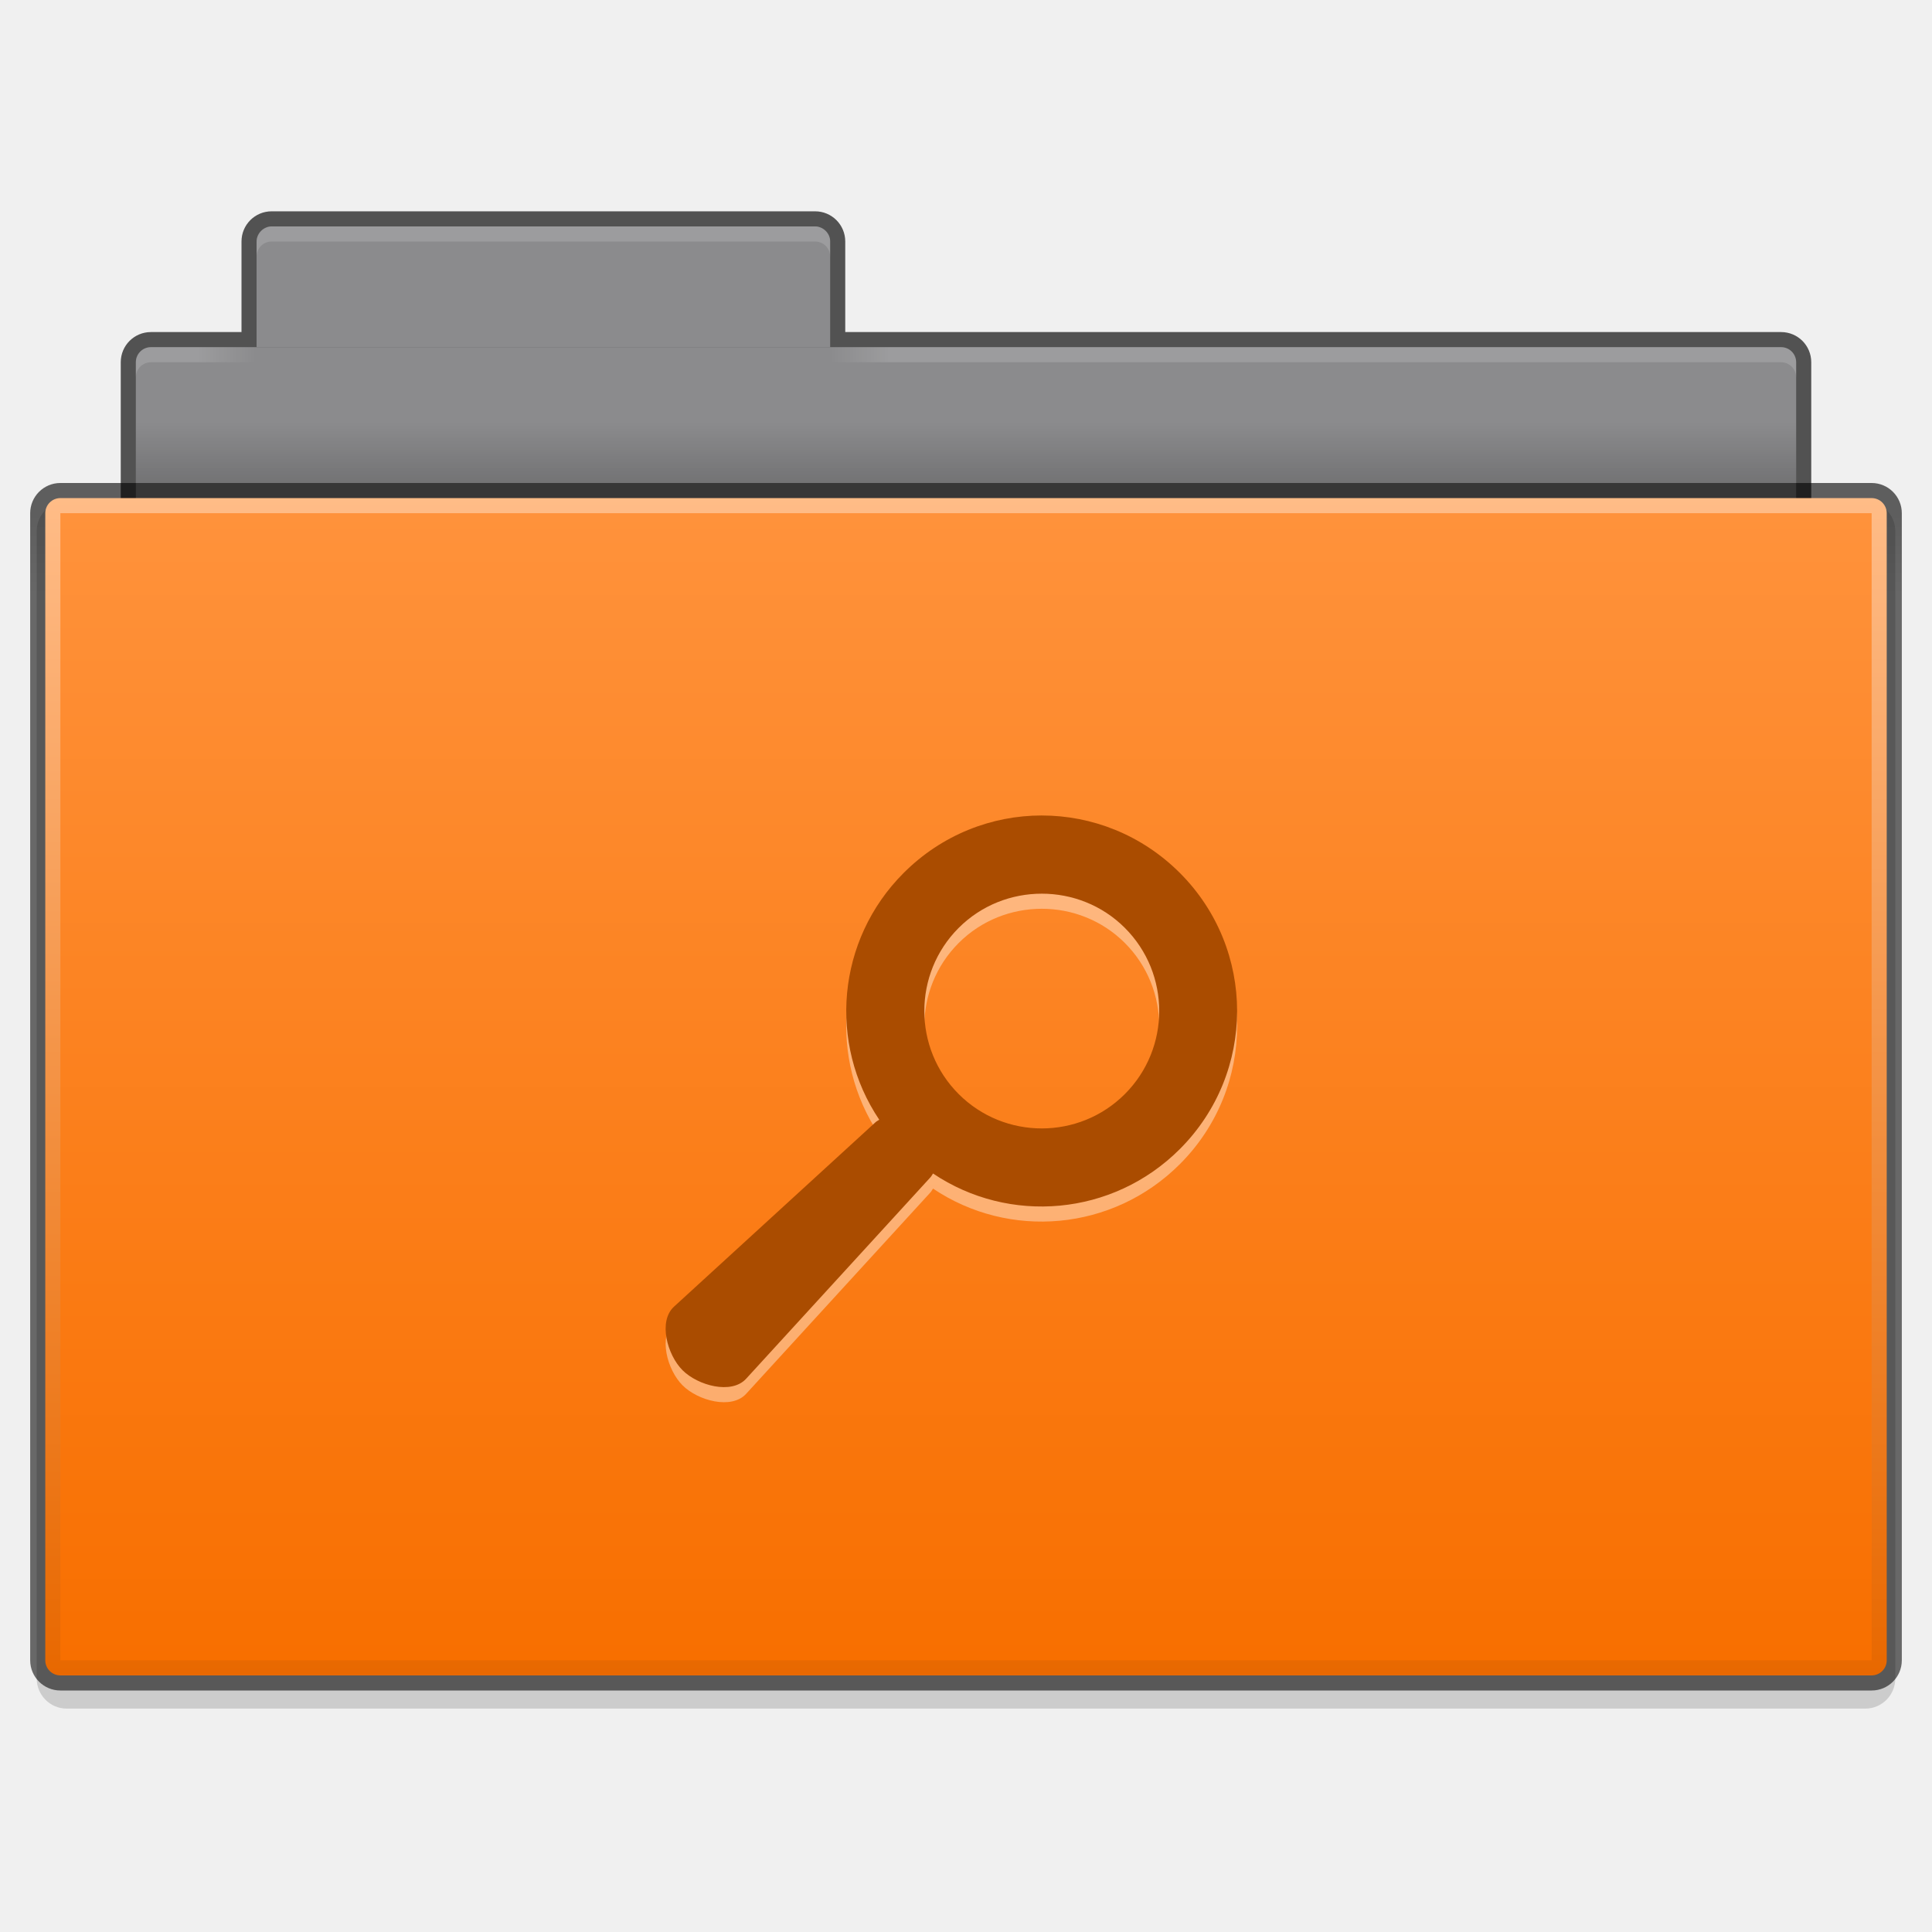
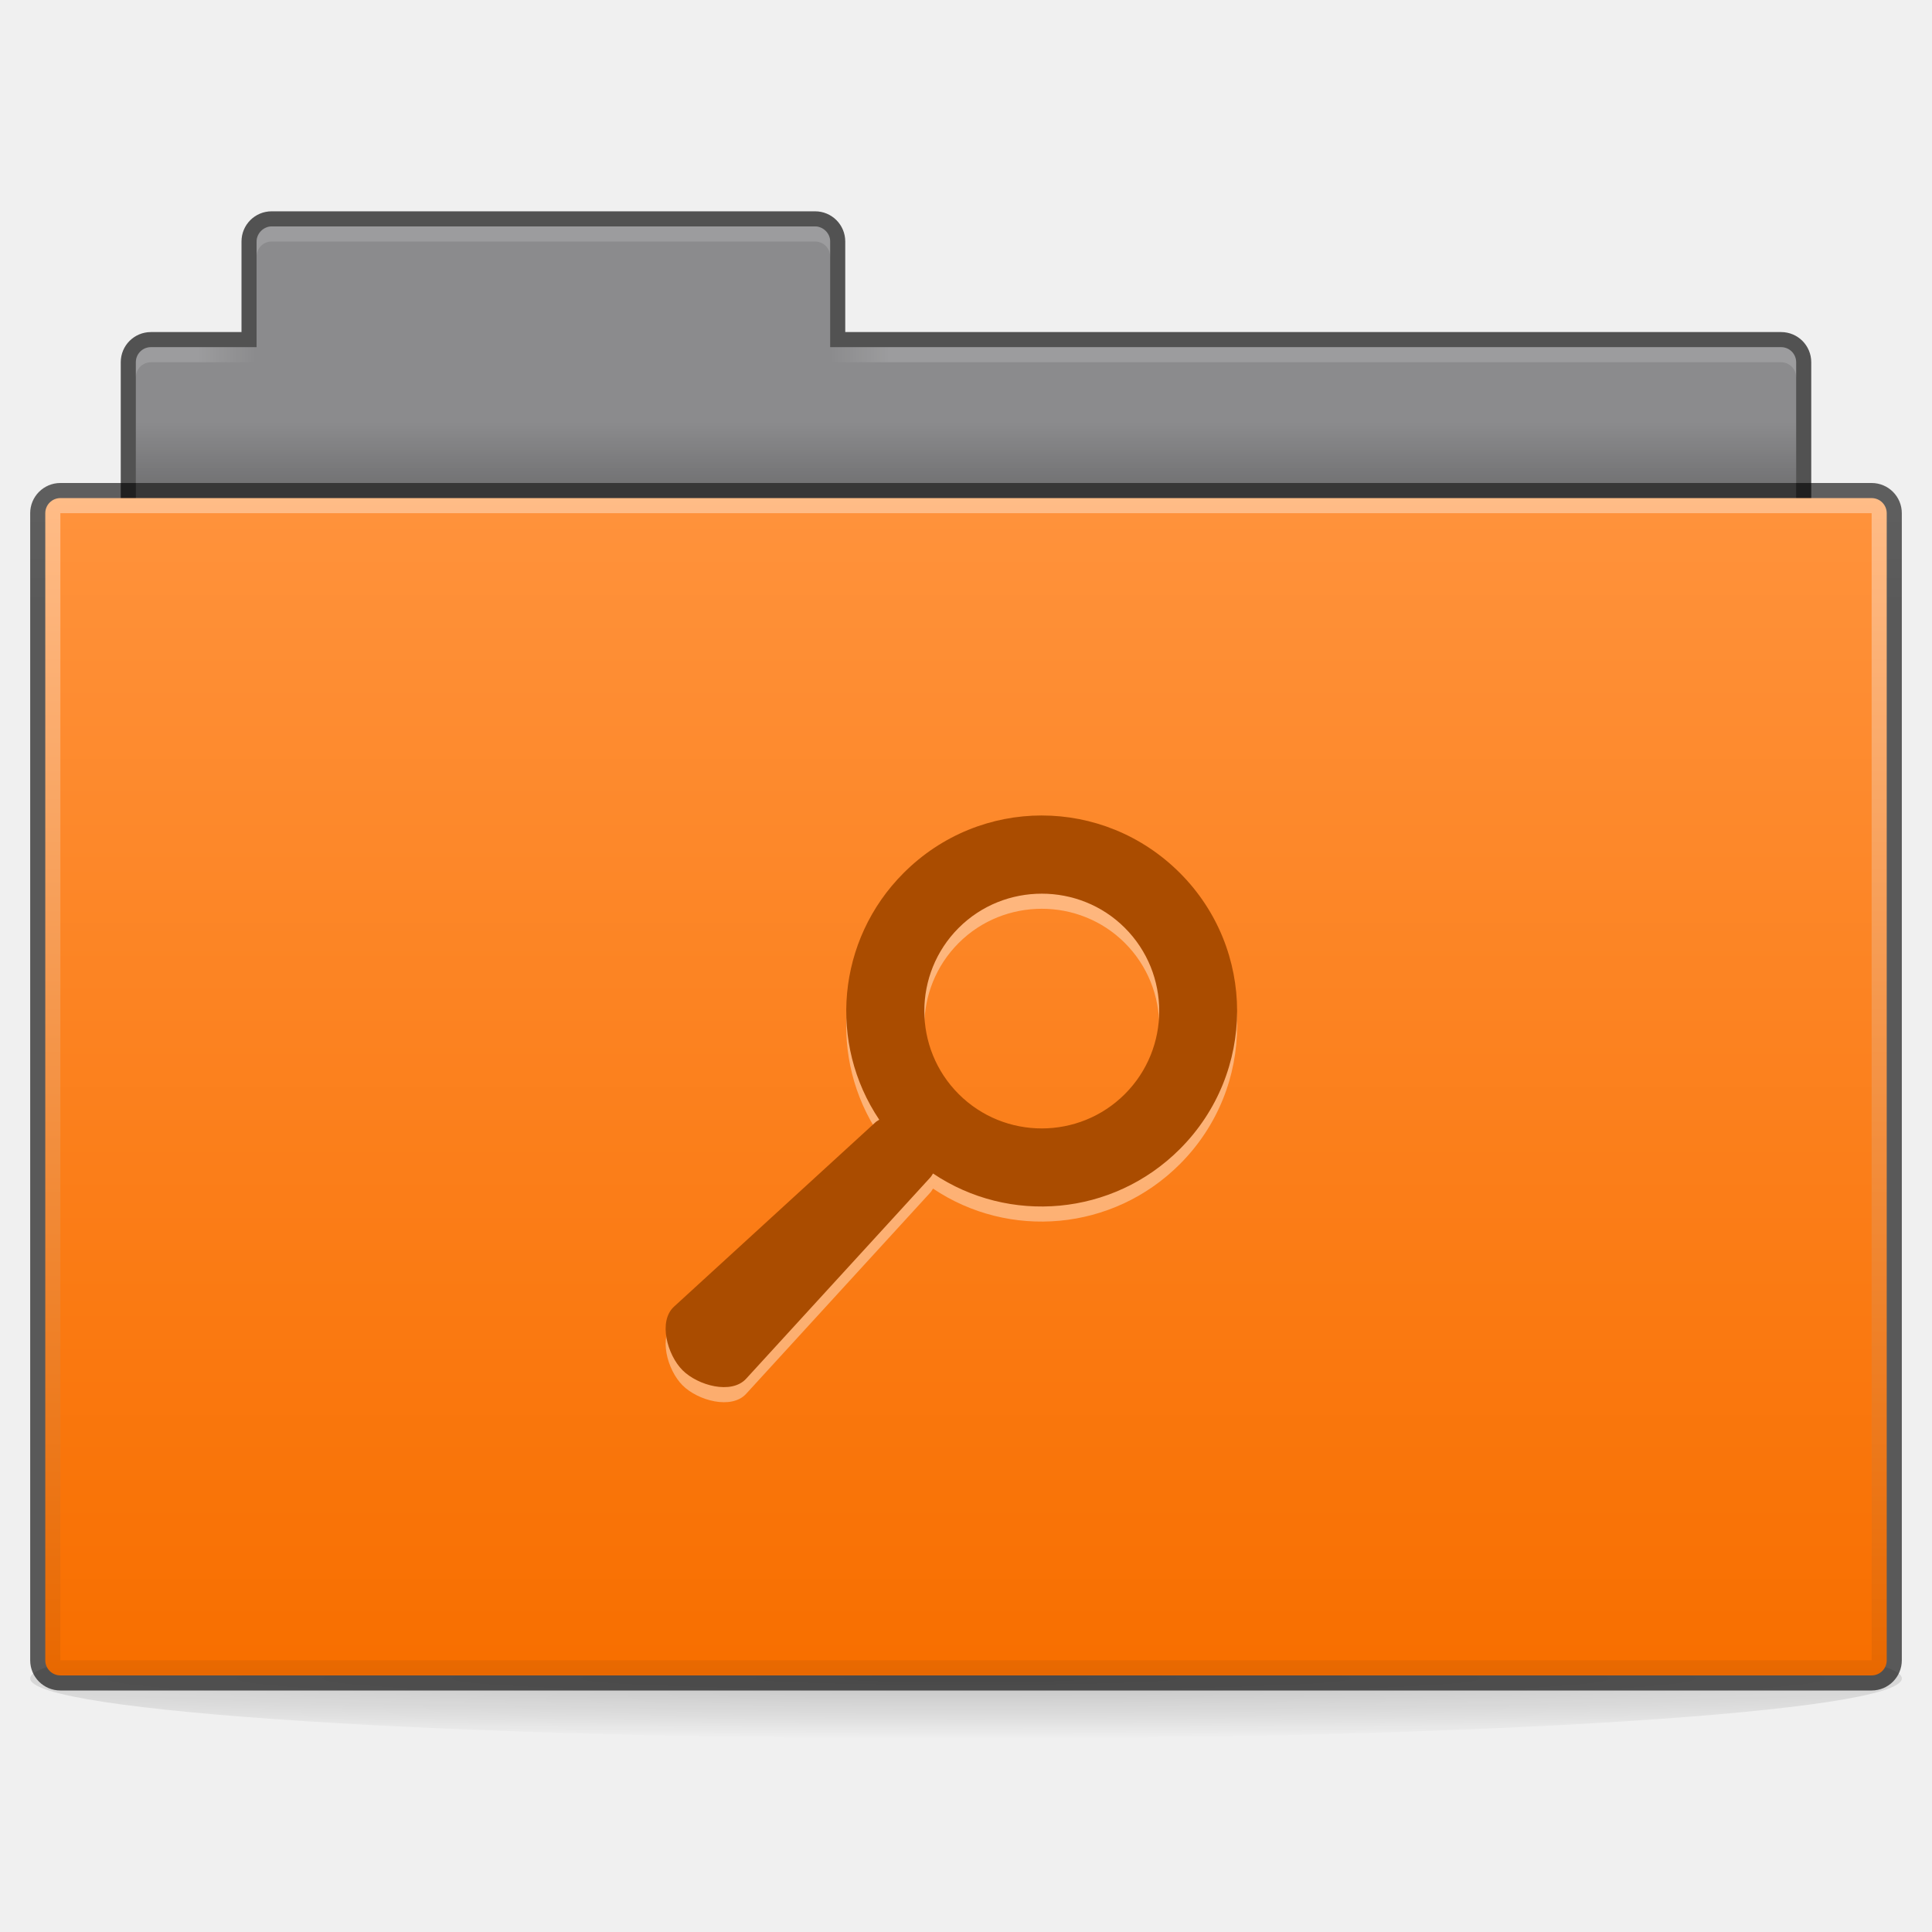
<svg xmlns="http://www.w3.org/2000/svg" xmlns:xlink="http://www.w3.org/1999/xlink" id="svg2" version="1.1" width="128" height="128">
  <defs id="defs6">
    <linearGradient id="linearGradient4260">
      <stop id="stop4262" offset="0" style="stop-color:#000000;stop-opacity:0.608" />
-       <stop id="stop4264" offset="1" style="stop-color:#000000;stop-opacity:0.569" />
+       <stop id="stop4264" offset="1" style="stop-color:#000000;stop-opacity:0.627" />
    </linearGradient>
    <linearGradient xlink:href="#linearGradient3930-4" id="linearGradient3953" gradientUnits="userSpaceOnUse" x1="65" y1="-4" x2="69" y2="-4" gradientTransform="matrix(-1,0,0,1,123,-45)" />
    <linearGradient id="linearGradient3930-4">
      <stop id="stop3932-3" offset="0" style="stop-color:#ffffff;stop-opacity:1;" />
      <stop id="stop3934-8" offset="1" style="stop-color:#ffffff;stop-opacity:0;" />
    </linearGradient>
    <linearGradient gradientUnits="userSpaceOnUse" y2="-4" x2="13" y1="-4" x1="9" id="linearGradient3936" xlink:href="#linearGradient3930" gradientTransform="translate(3,-45)" />
    <linearGradient gradientTransform="matrix(2.75,0,0,2,-3,-63)" gradientUnits="userSpaceOnUse" y2="9" x2="22" y1="11" x1="22" id="linearGradient3835" xlink:href="#linearGradient3829" />
    <linearGradient gradientTransform="matrix(2.755556,0,0,2.580645,-1.755555,-66.80645)" gradientUnits="userSpaceOnUse" y2="13.1" x2="23.5" y1="10.775" x1="23.5" id="linearGradient3794" xlink:href="#linearGradient4260" />
    <linearGradient gradientTransform="matrix(3.128205,0,0,3.12,-19.89744,-124.24)" gradientUnits="userSpaceOnUse" y2="52" x2="25" y1="27" x1="25" id="linearGradient3965" xlink:href="#linearGradient3789" />
    <linearGradient gradientTransform="matrix(3.243244,0,0,3.304348,-13.21622,-91.86957)" gradientUnits="userSpaceOnUse" y2="39" x2="25" y1="16" x1="25" id="linearGradient3933" xlink:href="#linearGradient3927-9" />
    <linearGradient id="linearGradient3829">
      <stop id="stop3831" offset="0" style="stop-color:#000000;stop-opacity:1;" />
      <stop id="stop3833" offset="1" style="stop-color:#000000;stop-opacity:0;" />
    </linearGradient>
    <linearGradient id="linearGradient3930">
      <stop id="stop3932" offset="0" style="stop-color:#ffffff;stop-opacity:1;" />
      <stop id="stop3934" offset="1" style="stop-color:#ffffff;stop-opacity:0;" />
    </linearGradient>
    <linearGradient id="linearGradient3789">
      <stop id="stop3791" offset="0" style="stop-color:#ffbc87;stop-opacity:1;" />
      <stop id="stop3793" offset="1" style="stop-color:#e86800;stop-opacity:1;" />
    </linearGradient>
    <linearGradient id="linearGradient3927-9">
      <stop style="stop-color:#ff923b;stop-opacity:1;" offset="0" id="stop3929-2" />
      <stop style="stop-color:#f86f00;stop-opacity:1;" offset="1" id="stop3931-3" />
    </linearGradient>
+     <radialGradient xlink:href="#linearGradient4303" id="radialGradient4309-7" cx="31" cy="52.6" fx="31" fy="52.6" r="31" gradientTransform="matrix(4.225806,0,0,0.1290319,-67,104.4129)" gradientUnits="userSpaceOnUse" />
+     <linearGradient id="linearGradient4303">
+       <stop style="stop-color:#000000;stop-opacity:0.19" offset="0" id="stop4305" />
+       <stop id="stop4311" offset="0.727" style="stop-color:#000000;stop-opacity:0.059" />
+       <stop style="stop-color:#000000;stop-opacity:0;" offset="1" id="stop4307" />
+     </linearGradient>
  </defs>
+   <ellipse cx="64" cy="111.2" rx="62" ry="4" id="path4293-4" style="display:inline;opacity:1;fill:url(#radialGradient4309-7);fill-opacity:1;stroke:none;stroke-width:1.2;stroke-linecap:butt;stroke-linejoin:miter;stroke-miterlimit:4;stroke-dasharray:none;stroke-dashoffset:0;stroke-opacity:1" />
  <g transform="translate(1,72)" style="display:inline" id="layer4">
    <g transform="translate(0,1)" id="g4075">
-       <rect style="opacity:0.15;fill:#000000;fill-opacity:1;stroke:#000000;stroke-width:0;stroke-miterlimit:4;stroke-opacity:1;stroke-dasharray:none;display:inline;" id="rect3915-0" width="124" height="80" x="1.448" y="-40" rx="2" ry="2" transform="matrix(0.9930487,0,0,1,-0.00695134,0.1998265)" />
      <path id="rect3967" d="m 17,-59 c -1.108,0 -2,0.892 -2,2 l 0,6 -6,0 c -1.108,0 -2,0.892 -2,2 l 0,10 c 0,1.108 0.892,2 2,2 l 108,0 c 1.108,0 2,-0.892 2,-2 l 0,-10 c 0,-1.108 -0.892,-2 -2,-2 l -62,0 0,-6 c 0,-1.108 -0.892,-2 -2,-2 z" style="fill:#000000;fill-opacity:0.659;stroke:#000000;stroke-width:0;stroke-miterlimit:4;stroke-opacity:1;stroke-dasharray:none" />
-       <rect style="fill:#8b8b8d;fill-opacity:1;stroke:#000000;stroke-width:0;stroke-miterlimit:4;stroke-opacity:1;stroke-dasharray:none" id="rect3969" width="110" height="12" x="8" y="-50" ry="1" />
-       <path id="rect3945" d="m 17,-58 36,0 c 0.513,0 1.011,0.451 1,1 l 0,7 0,0 -38,0 0,0 0,-7 c 0,-0.54 0.48,-1 1,-1 z" style="fill:#8b8b8d;fill-opacity:1;stroke:#000000;stroke-width:0;stroke-miterlimit:4;stroke-opacity:1" />
+       <path style="fill:#8b8b8d;fill-opacity:1;stroke:#000000;stroke-width:0;stroke-miterlimit:4;stroke-opacity:1;stroke-dasharray:none" d="M 18 15 C 17.48 15 17 15.46 17 16 L 17 23 L 10 23 C 9.446 23 9 23.446 9 24 L 9 34 C 9 34.554 9.446 35 10 35 L 118 35 C 118.554 35 119 34.554 119 34 L 119 24 C 119 23.446 118.554 23 118 23 L 55 23 L 55 16 C 55.011 15.451 54.513 15 54 15 L 18 15 z " transform="translate(-1,-73)" id="rect3969" />
      <rect style="fill:url(#linearGradient3794);fill-opacity:1.0;stroke:#000000;stroke-width:0;stroke-miterlimit:4;stroke-opacity:1;stroke-dasharray:none" id="rect3915" width="124" height="80" x="1" y="-41" rx="2" ry="2" />
      <rect rx="1" style="fill:url(#linearGradient3965);fill-opacity:1.0;stroke:#000000;stroke-width:0;stroke-miterlimit:4;stroke-opacity:1;stroke-dasharray:none" id="rect3957" width="122" height="78" x="2" y="-40" ry="1" />
      <rect style="fill:url(#linearGradient3933);fill-opacity:1.0;stroke:#000000;stroke-width:0;stroke-miterlimit:4;stroke-opacity:1;stroke-dasharray:none" id="rect3925" width="120" height="76" x="3" y="-39" rx="0" ry="0" />
      <rect ry="0" y="-45" x="8" height="4" width="110" id="rect3827" style="opacity:0.173;fill:url(#linearGradient3835);fill-opacity:1;stroke:#102b68;stroke-width:0;stroke-linecap:butt;stroke-linejoin:miter;stroke-miterlimit:4;stroke-opacity:1;stroke-dasharray:none;stroke-dashoffset:0" />
      <path id="rect3891" d="m 17,-58 c -0.554,0 -1,0.446 -1,1 l 0,1 c 0,-0.554 0.446,-1 1,-1 l 36,0 c 0.554,0 1,0.446 1,1 l 0,-1 c 0,-0.554 -0.446,-1 -1,-1 z" style="opacity:0.15;fill:#ffffff;fill-opacity:1;stroke:#767779;stroke-width:0;stroke-linecap:butt;stroke-linejoin:miter;stroke-miterlimit:4;stroke-opacity:1;stroke-dasharray:none;stroke-dashoffset:0" />
      <path id="rect3891-8" d="m 9,-50 c -0.554,0 -1,0.446 -1,1 l 0,1 c 0,-0.554 0.446,-1 1,-1 l 7,0 0,-1 z" style="opacity:0.15;fill:url(#linearGradient3936);fill-opacity:1;stroke:#767779;stroke-width:0;stroke-linecap:butt;stroke-linejoin:miter;stroke-miterlimit:4;stroke-opacity:1;stroke-dasharray:none;stroke-dashoffset:0;display:inline" />
      <path id="rect3891-8-7" d="m 117,-50 c 0.554,0 1,0.446 1,1 l 0,1 c 0,-0.554 -0.446,-1 -1,-1 l -63,0 0,-1 z" style="opacity:0.15;fill:url(#linearGradient3953);fill-opacity:1;stroke:#767779;stroke-width:0;stroke-linecap:butt;stroke-linejoin:miter;stroke-miterlimit:4;stroke-opacity:1;stroke-dasharray:none;stroke-dashoffset:0;display:inline" />
    </g>
  </g>
  <path id="path3820-71-1-0-9" d="m 69.02,55.027 c -3.315,0 -6.619,1.276 -9.148,3.805 -4.453,4.453 -5.006,11.317 -1.619,16.353 -0.078,0.058 -0.17,0.095 -0.243,0.162 L 44.653,87.571 c -1.057,0.97 -0.448,3.195 0.567,4.21 1.015,1.015 3.239,1.624 4.21,0.567 L 61.653,78.99 c 0.067,-0.073 0.104,-0.165 0.162,-0.243 5.036,3.387 11.9,2.834 16.353,-1.619 5.058,-5.058 5.058,-13.237 0,-18.295 -2.529,-2.529 -5.833,-3.805 -9.148,-3.805 z m 0,5.181 c 1.989,0 3.987,0.749 5.505,2.267 3.035,3.035 3.035,7.975 0,11.01 -3.035,3.035 -7.975,3.035 -11.01,0 -3.035,-3.035 -3.035,-7.975 0,-11.01 1.517,-1.517 3.516,-2.267 5.505,-2.267 z" style="display:inline;opacity:0.4;fill:#ffffff;fill-opacity:1;stroke:#474f56;stroke-width:0;stroke-linecap:butt;stroke-linejoin:miter;stroke-miterlimit:4;stroke-dasharray:none;stroke-dashoffset:0;stroke-opacity:1" />
  <path id="path3820-71-1-0" d="m 69.02,54.027 c -3.315,0 -6.619,1.276 -9.148,3.805 -4.453,4.453 -5.006,11.317 -1.619,16.353 -0.078,0.058 -0.17,0.095 -0.243,0.162 L 44.653,86.571 c -1.057,0.97 -0.448,3.195 0.567,4.21 1.015,1.015 3.239,1.624 4.21,0.567 L 61.653,77.99 c 0.067,-0.073 0.104,-0.165 0.162,-0.243 5.036,3.387 11.9,2.834 16.353,-1.619 5.058,-5.058 5.058,-13.237 0,-18.295 -2.529,-2.529 -5.833,-3.805 -9.148,-3.805 z m 0,5.181 c 1.989,0 3.987,0.749 5.505,2.267 3.035,3.035 3.035,7.975 0,11.01 -3.035,3.035 -7.975,3.035 -11.01,0 -3.035,-3.035 -3.035,-7.975 0,-11.01 1.517,-1.517 3.516,-2.267 5.505,-2.267 z" style="display:inline;fill:#aa4c00;fill-opacity:1;stroke:#474f56;stroke-width:0;stroke-linecap:butt;stroke-linejoin:miter;stroke-miterlimit:4;stroke-dasharray:none;stroke-dashoffset:0;stroke-opacity:1" />
</svg>
